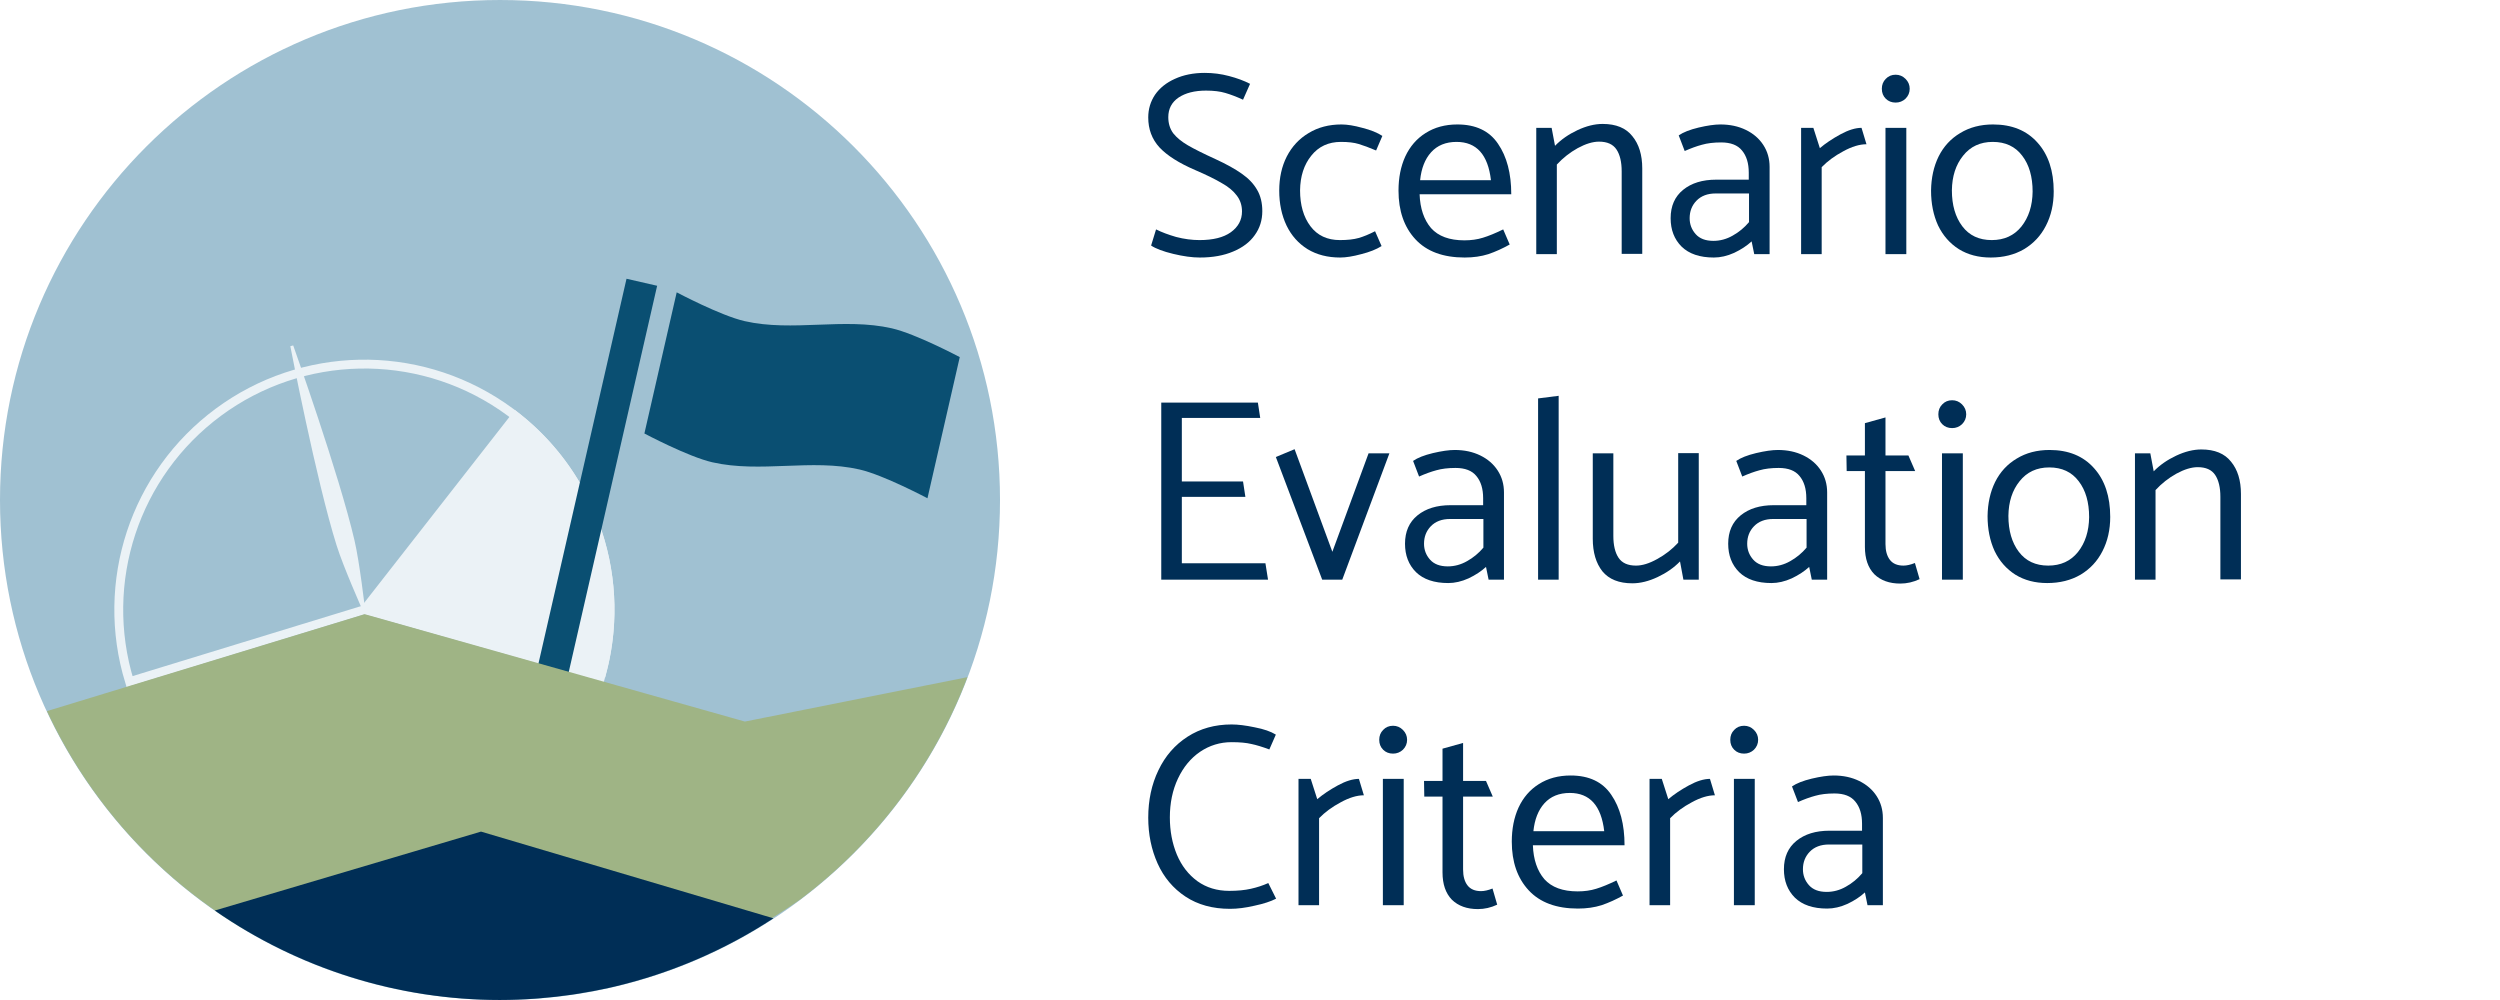
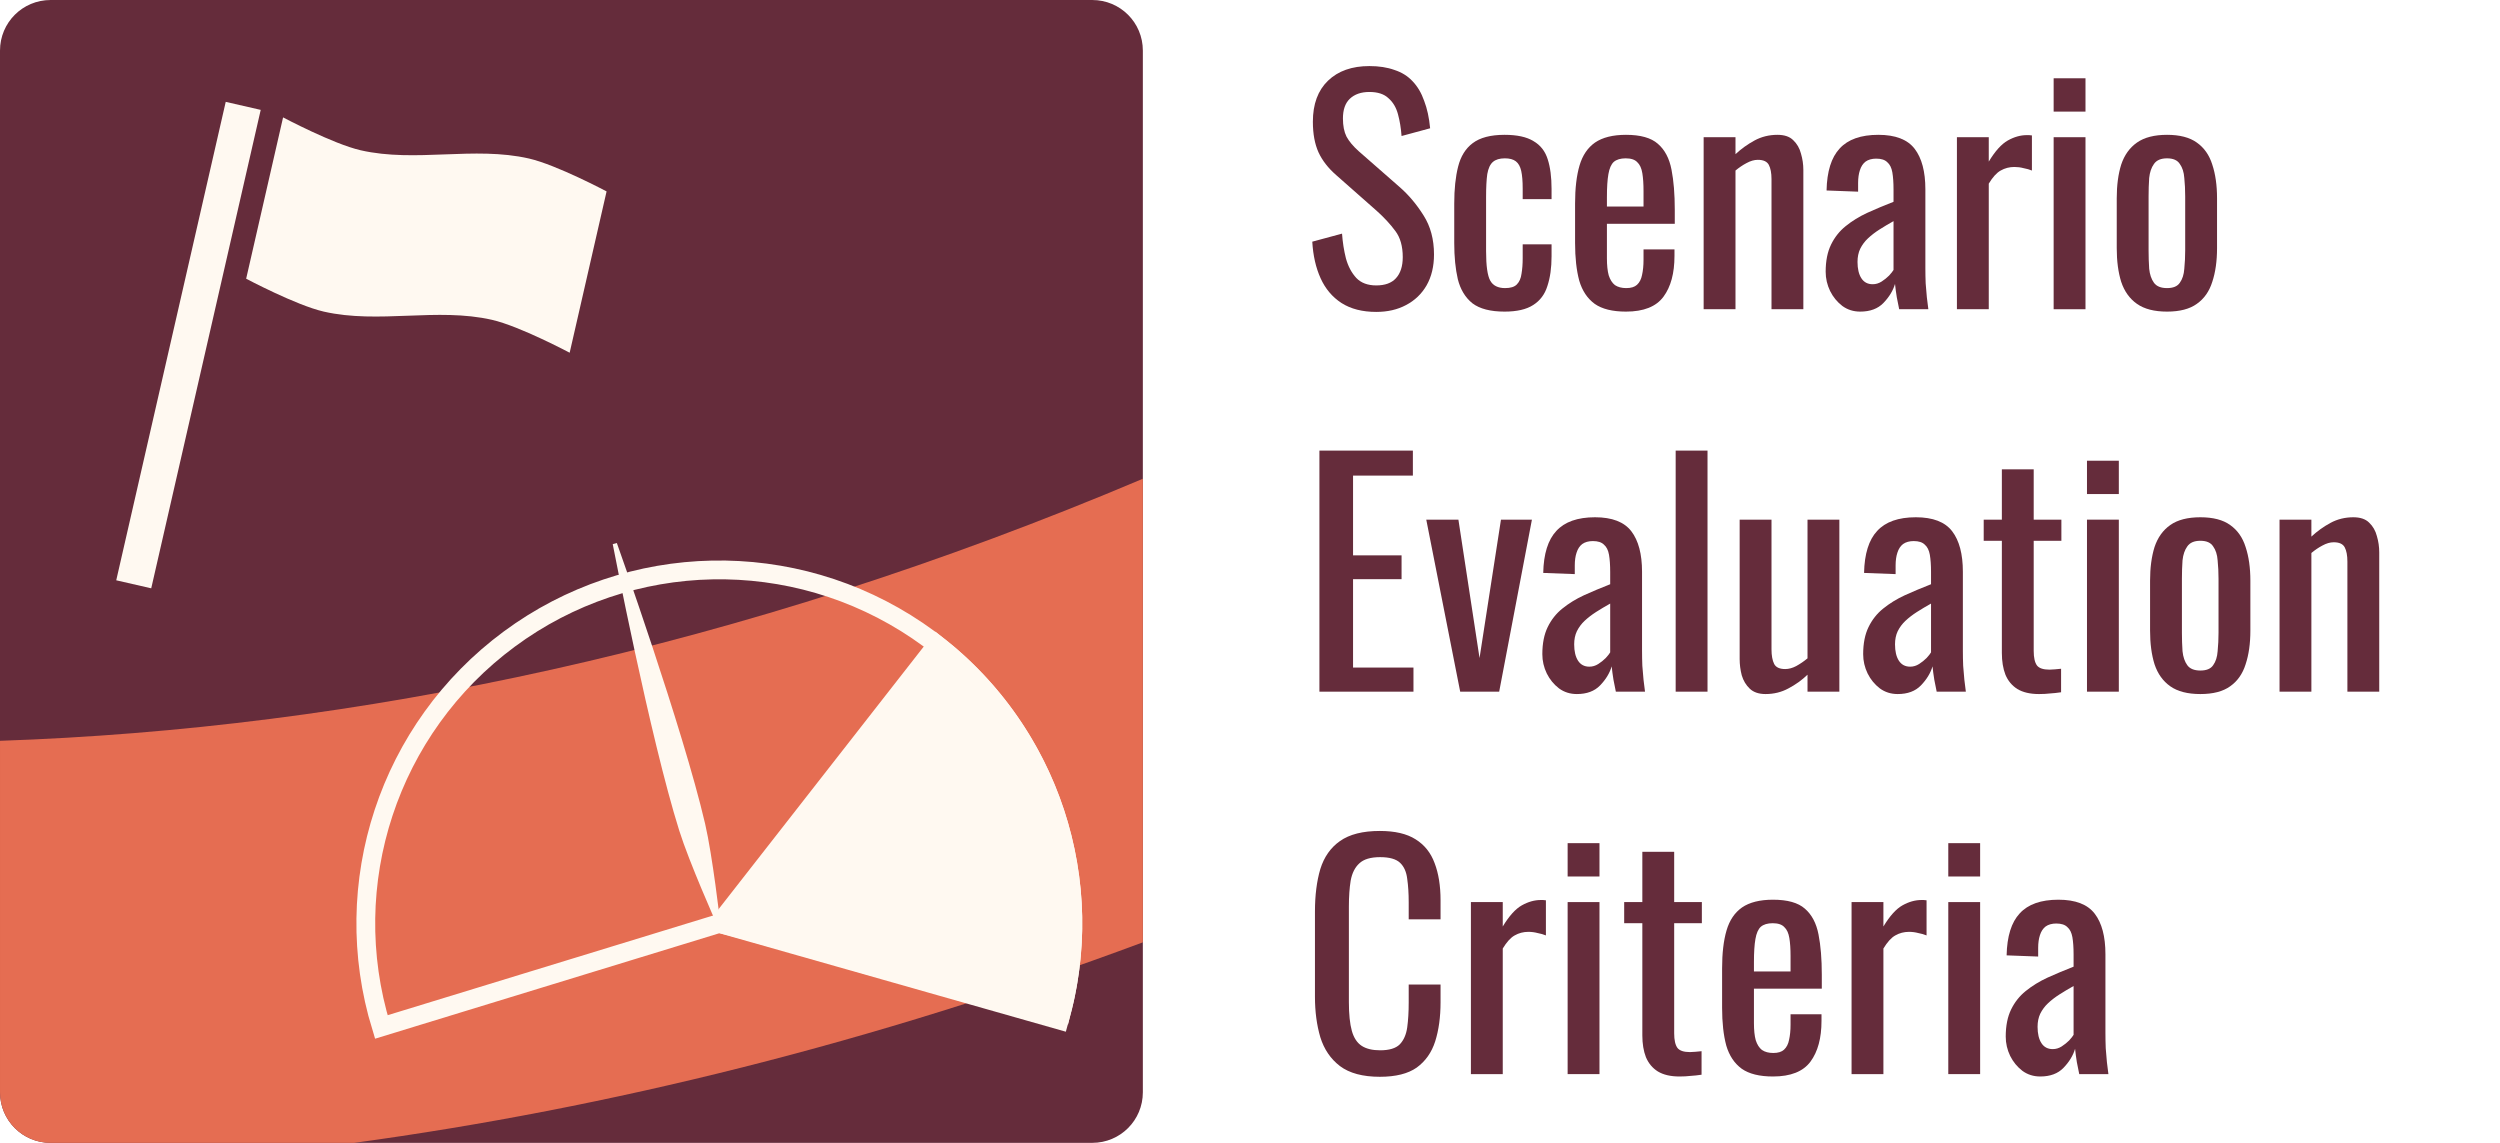
- <svg xmlns="http://www.w3.org/2000/svg" version="1.1" id="svg2" xml:space="preserve" width="640" height="256" viewBox="0 0 640 256">
+ <svg xmlns="http://www.w3.org/2000/svg" version="1.1" id="svg2" xml:space="preserve" width="560" height="256" viewBox="0 0 560 256">
  <defs id="defs6" />
  <g id="g8" transform="matrix(1.333333,0,0,-1.333333,-474.3139,3852.588)">
    <g id="path1038" transform="matrix(2.834646,0,0,-2.834646,611.0355,2909.929)" />
-     <g aria-label="Scenario Evaluation Criteria" transform="scale(1,-1)" id="text381" style="font-size:50px;font-family:Catamaran;-inkscape-font-specification:Catamaran;fill:#002e56;stroke-width:1.701">
-       <path d="m 576.748,-2842.296 q 1.35,0.9 4.25,1.6 2.9,0.7 5.1,0.7 3.7,0 6.4,-1.15 2.75,-1.15 4.15,-3.15 1.45,-2 1.45,-4.6 0,-2.4 -1,-4.1 -1,-1.75 -2.95,-3.1 -1.9,-1.35 -5.05,-2.8 -3.5,-1.6 -5.3,-2.65 -1.8,-1.05 -2.8,-2.3 -0.95,-1.3 -0.95,-3.1 0,-2.4 1.95,-3.75 2,-1.35 5.3,-1.35 2.2,0 3.7,0.45 1.55,0.45 3.4,1.3 l 1.35,-3.05 q -1.75,-0.9 -4.05,-1.5 -2.25,-0.6 -4.65,-0.6 -3.25,0 -5.75,1.15 -2.45,1.1 -3.8,3.05 -1.3,1.95 -1.3,4.35 0,3.4 2.15,5.75 2.2,2.35 6.85,4.35 3.25,1.4 5.1,2.5 1.9,1.05 2.9,2.4 1,1.3 1,3.05 0,2.45 -2.15,4 -2.1,1.5 -6,1.5 -2.2,0 -4.5,-0.6 -2.25,-0.65 -3.85,-1.45 z" id="path303" />
-       <path d="m 619.748,-2845.046 q -1.75,0.9 -3.15,1.3 -1.4,0.4 -3.6,0.4 -3.65,0 -5.65,-2.65 -2,-2.65 -2,-6.9 0.05,-4.05 2.15,-6.65 2.1,-2.65 5.7,-2.65 2.1,0 3.4,0.4 1.35,0.4 3.35,1.25 l 1.2,-2.8 q -1.45,-0.95 -3.85,-1.55 -2.35,-0.65 -4,-0.65 -3.6,0 -6.3,1.65 -2.7,1.6 -4.2,4.5 -1.45,2.85 -1.45,6.55 0,3.75 1.4,6.7 1.4,2.9 4.05,4.55 2.65,1.6 6.25,1.6 1.65,0 4.05,-0.65 2.4,-0.6 3.9,-1.55 z" id="path305" />
-       <path d="m 645.898,-2852.146 q 0,-6 -2.55,-9.7 -2.5,-3.7 -7.8,-3.7 -3.5,0 -6.1,1.65 -2.55,1.6 -3.9,4.5 -1.3,2.85 -1.3,6.55 0,5.85 3.25,9.35 3.25,3.5 9.45,3.5 2.5,0 4.55,-0.65 2.05,-0.7 4.1,-1.85 l -1.25,-2.9 q -2.25,1.1 -3.9,1.6 -1.6,0.5 -3.55,0.5 -4.3,0 -6.4,-2.35 -2.05,-2.4 -2.2,-6.5 z m -17.5,-2.7 q 0.35,-3.4 2.1,-5.35 1.8,-2 4.9,-2 5.75,0 6.6,7.35 z" id="path307" />
-       <path d="m 654.648,-2857.846 q 1.75,-1.9 4,-3.15 2.3,-1.25 4.1,-1.25 2.35,0 3.35,1.5 1,1.5 1,4.2 v 15.85 h 3.95 v -16.4 q 0,-3.9 -1.9,-6.2 -1.85,-2.35 -5.7,-2.35 -2.3,0 -4.85,1.2 -2.55,1.2 -4.3,3 l -0.65,-3.45 h -2.95 v 24.25 h 3.95 z" id="path309" />
-       <path d="m 679.198,-2860.446 q 1.8,-0.8 3.3,-1.2 1.55,-0.45 3.7,-0.45 2.75,0 4,1.55 1.3,1.55 1.3,4.25 v 1.35 h -6.25 q -3.95,0 -6.35,1.95 -2.4,1.95 -2.4,5.45 0,3.35 2.1,5.45 2.15,2.1 6.2,2.1 1.9,0 3.9,-0.9 2,-0.95 3.35,-2.2 l 0.5,2.45 h 2.95 v -16.75 q 0,-2.35 -1.2,-4.2 -1.2,-1.85 -3.35,-2.9 -2.15,-1.05 -4.9,-1.05 -1.65,0 -4.2,0.6 -2.5,0.6 -3.8,1.5 z m 0.95,12.9 q 0,-2 1.3,-3.35 1.35,-1.4 3.7,-1.4 h 6.4 v 5.5 q -1.35,1.6 -3.15,2.6 -1.75,1 -3.7,1 -2.25,0 -3.4,-1.3 -1.15,-1.3 -1.15,-3.05 z" id="path311" />
-       <path d="m 705.498,-2857.346 q 1.7,-1.75 4.15,-3.05 2.45,-1.35 4.45,-1.35 l -0.95,-3.15 q -1.75,0 -4.05,1.25 -2.3,1.25 -3.95,2.65 l -1.25,-3.9 h -2.35 v 24.25 h 3.95 z" id="path313" />
-       <path d="m 719.698,-2869.746 q 1.1,0 1.9,-0.75 0.8,-0.8 0.8,-1.9 0,-1.1 -0.8,-1.9 -0.8,-0.8 -1.9,-0.8 -1.15,0 -1.9,0.8 -0.75,0.75 -0.75,1.9 0,1.15 0.75,1.9 0.75,0.75 1.9,0.75 z m 2.05,29.1 v -24.25 h -4 v 24.25 z" id="path315" />
-       <path d="m 750.048,-2852.696 q 0,3.7 -1.5,6.6 -1.45,2.85 -4.2,4.5 -2.75,1.6 -6.4,1.6 -3.5,0 -6.1,-1.6 -2.6,-1.65 -4,-4.55 -1.35,-2.95 -1.35,-6.7 0.05,-3.7 1.45,-6.55 1.45,-2.9 4.15,-4.5 2.7,-1.65 6.3,-1.65 5.45,0 8.55,3.5 3.1,3.45 3.1,9.35 z m -11.9,9.35 q 3.6,0 5.7,-2.6 2.1,-2.65 2.15,-6.7 0,-4.3 -2,-6.9 -2,-2.65 -5.65,-2.65 -3.6,0 -5.7,2.65 -2.1,2.6 -2.15,6.65 0,4.25 2,6.9 2,2.65 5.65,2.65 z" id="path317" />
-       <path d="m 599.198,-2778.146 -0.5,-3.15 h -16.05 v -12.75 h 12.2 l -0.45,-2.95 h -11.75 v -12.2 h 15.05 l -0.45,-2.95 h -18.55 v 34 z" id="path319" />
-       <path d="m 613.448,-2778.146 9.05,-24.25 h -4 l -6.95,18.9 -7.25,-19.7 -3.6,1.5 8.9,23.55 z" id="path321" />
-       <path d="m 628.198,-2797.946 q 1.8,-0.8 3.3,-1.2 1.55,-0.45 3.7,-0.45 2.75,0 4,1.55 1.3,1.55 1.3,4.25 v 1.35 h -6.25 q -3.95,0 -6.35,1.95 -2.4,1.95 -2.4,5.45 0,3.35 2.1,5.45 2.15,2.1 6.2,2.1 1.9,0 3.9,-0.9 2,-0.95 3.35,-2.2 l 0.5,2.45 h 2.95 v -16.75 q 0,-2.35 -1.2,-4.2 -1.2,-1.85 -3.35,-2.9 -2.15,-1.05 -4.9,-1.05 -1.65,0 -4.2,0.6 -2.5,0.6 -3.8,1.5 z m 0.95,12.9 q 0,-2 1.3,-3.35 1.35,-1.4 3.7,-1.4 h 6.4 v 5.5 q -1.35,1.6 -3.15,2.6 -1.75,1 -3.7,1 -2.25,0 -3.4,-1.3 -1.15,-1.3 -1.15,-3.05 z" id="path323" />
-       <path d="m 654.998,-2778.146 v -35.3 l -3.95,0.5 v 34.8 z" id="path325" />
-       <path d="m 677.948,-2785.246 q -1.75,1.9 -4.05,3.15 -2.25,1.25 -4.05,1.25 -2.35,0 -3.35,-1.5 -1,-1.5 -1,-4.2 v -15.85 h -3.95 v 16.4 q 0,3.9 1.85,6.25 1.9,2.3 5.75,2.3 2.3,0 4.85,-1.2 2.55,-1.2 4.3,-3 l 0.65,3.5 h 2.95 v -24.3 h -3.95 z" id="path327" />
-       <path d="m 690.248,-2797.946 q 1.8,-0.8 3.3,-1.2 1.55,-0.45 3.7,-0.45 2.75,0 4,1.55 1.3,1.55 1.3,4.25 v 1.35 h -6.25 q -3.95,0 -6.35,1.95 -2.4,1.95 -2.4,5.45 0,3.35 2.1,5.45 2.15,2.1 6.2,2.1 1.9,0 3.9,-0.9 2,-0.95 3.35,-2.2 l 0.5,2.45 h 2.95 v -16.75 q 0,-2.35 -1.2,-4.2 -1.2,-1.85 -3.35,-2.9 -2.15,-1.05 -4.9,-1.05 -1.65,0 -4.2,0.6 -2.5,0.6 -3.8,1.5 z m 0.95,12.9 q 0,-2 1.3,-3.35 1.35,-1.4 3.7,-1.4 h 6.4 v 5.5 q -1.35,1.6 -3.15,2.6 -1.75,1 -3.7,1 -2.25,0 -3.4,-1.3 -1.15,-1.3 -1.15,-3.05 z" id="path329" />
-       <path d="m 717.748,-2801.996 v -7.3 l -3.95,1.1 v 6.2 h -3.55 l 0.05,3 h 3.5 v 14.55 q 0,3.4 1.8,5.25 1.85,1.8 5,1.8 1.9,0 3.7,-0.85 l -0.9,-3.1 q -1.25,0.5 -2.2,0.5 -1.75,0 -2.6,-1.1 -0.85,-1.1 -0.85,-3.05 v -14 h 5.7 l -1.3,-3 z" id="path331" />
-       <path d="m 730.548,-2807.246 q 1.1,0 1.9,-0.75 0.8,-0.8 0.8,-1.9 0,-1.1 -0.8,-1.9 -0.8,-0.8 -1.9,-0.8 -1.15,0 -1.9,0.8 -0.75,0.75 -0.75,1.9 0,1.15 0.75,1.9 0.75,0.75 1.9,0.75 z m 2.05,29.1 v -24.25 h -4 v 24.25 z" id="path333" />
-       <path d="m 760.898,-2790.196 q 0,3.7 -1.5,6.6 -1.45,2.85 -4.2,4.5 -2.75,1.6 -6.4,1.6 -3.5,0 -6.1,-1.6 -2.6,-1.65 -4,-4.55 -1.35,-2.95 -1.35,-6.7 0.05,-3.7 1.45,-6.55 1.45,-2.9 4.15,-4.5 2.7,-1.65 6.3,-1.65 5.45,0 8.55,3.5 3.1,3.45 3.1,9.35 z m -11.9,9.35 q 3.6,0 5.7,-2.6 2.1,-2.65 2.15,-6.7 0,-4.3 -2,-6.9 -2,-2.65 -5.65,-2.65 -3.6,0 -5.7,2.65 -2.1,2.6 -2.15,6.65 0,4.25 2,6.9 2,2.65 5.65,2.65 z" id="path335" />
-       <path d="m 769.598,-2795.346 q 1.75,-1.9 4,-3.15 2.3,-1.25 4.1,-1.25 2.35,0 3.35,1.5 1,1.5 1,4.2 v 15.85 h 3.95 v -16.4 q 0,-3.9 -1.9,-6.2 -1.85,-2.35 -5.7,-2.35 -2.3,0 -4.85,1.2 -2.55,1.2 -4.3,3 l -0.65,-3.45 h -2.95 v 24.25 h 3.95 z" id="path337" />
-       <path d="m 600.698,-2748.396 q -1.45,-0.9 -4.05,-1.4 -2.6,-0.55 -4.45,-0.55 -4.8,0 -8.45,2.35 -3.65,2.35 -5.6,6.45 -1.95,4.05 -1.95,9.1 0,4.8 1.8,8.8 1.8,4 5.35,6.35 3.55,2.35 8.55,2.35 2.15,0 4.7,-0.6 2.6,-0.55 4.15,-1.35 l -1.5,-3 q -1.55,0.7 -3.35,1.1 -1.75,0.4 -4.15,0.4 -3.5,0 -6.1,-1.85 -2.6,-1.9 -3.95,-5.1 -1.35,-3.25 -1.35,-7.15 0,-4.15 1.55,-7.45 1.55,-3.3 4.25,-5.15 2.75,-1.85 6.05,-1.85 2.35,0 3.8,0.35 1.45,0.3 3.45,1.05 z" id="path339" />
-       <path d="m 608.998,-2732.346 q 1.7,-1.75 4.15,-3.05 2.45,-1.35 4.45,-1.35 l -0.95,-3.15 q -1.75,0 -4.05,1.25 -2.3,1.25 -3.95,2.65 l -1.25,-3.9 h -2.35 v 24.25 h 3.95 z" id="path341" />
-       <path d="m 623.198,-2744.746 q 1.1,0 1.9,-0.75 0.8,-0.8 0.8,-1.9 0,-1.1 -0.8,-1.9 -0.8,-0.8 -1.9,-0.8 -1.15,0 -1.9,0.8 -0.75,0.75 -0.75,1.9 0,1.15 0.75,1.9 0.75,0.75 1.9,0.75 z m 2.05,29.1 v -24.25 h -4 v 24.25 z" id="path343" />
-       <path d="m 636.648,-2739.496 v -7.3 l -3.95,1.1 v 6.2 h -3.55 l 0.05,3 h 3.5 v 14.55 q 0,3.4 1.8,5.25 1.85,1.8 5,1.8 1.9,0 3.7,-0.85 l -0.9,-3.1 q -1.25,0.5 -2.2,0.5 -1.75,0 -2.6,-1.1 -0.85,-1.1 -0.85,-3.05 v -14 h 5.7 l -1.3,-3 z" id="path345" />
-       <path d="m 667.648,-2727.146 q 0,-6 -2.55,-9.7 -2.5,-3.7 -7.8,-3.7 -3.5,0 -6.1,1.65 -2.55,1.6 -3.9,4.5 -1.3,2.85 -1.3,6.55 0,5.85 3.25,9.35 3.25,3.5 9.45,3.5 2.5,0 4.55,-0.65 2.05,-0.7 4.1,-1.85 l -1.25,-2.9 q -2.25,1.1 -3.9,1.6 -1.6,0.5 -3.55,0.5 -4.3,0 -6.4,-2.35 -2.05,-2.4 -2.2,-6.5 z m -17.5,-2.7 q 0.35,-3.4 2.1,-5.35 1.8,-2 4.9,-2 5.75,0 6.6,7.35 z" id="path347" />
-       <path d="m 676.398,-2732.346 q 1.7,-1.75 4.15,-3.05 2.45,-1.35 4.45,-1.35 l -0.95,-3.15 q -1.75,0 -4.05,1.25 -2.3,1.25 -3.95,2.65 l -1.25,-3.9 h -2.35 v 24.25 h 3.95 z" id="path349" />
-       <path d="m 690.598,-2744.746 q 1.1,0 1.9,-0.75 0.8,-0.8 0.8,-1.9 0,-1.1 -0.8,-1.9 -0.8,-0.8 -1.9,-0.8 -1.15,0 -1.9,0.8 -0.75,0.75 -0.75,1.9 0,1.15 0.75,1.9 0.75,0.75 1.9,0.75 z m 2.05,29.1 v -24.25 h -4 v 24.25 z" id="path351" />
-       <path d="m 700.948,-2735.446 q 1.8,-0.8 3.3,-1.2 1.55,-0.45 3.7,-0.45 2.75,0 4,1.55 1.3,1.55 1.3,4.25 v 1.35 h -6.25 q -3.95,0 -6.35,1.95 -2.4,1.95 -2.4,5.45 0,3.35 2.1,5.45 2.15,2.1 6.2,2.1 1.9,0 3.9,-0.9 2,-0.95 3.35,-2.2 l 0.5,2.45 h 2.95 v -16.75 q 0,-2.35 -1.2,-4.2 -1.2,-1.85 -3.35,-2.9 -2.15,-1.05 -4.9,-1.05 -1.65,0 -4.2,0.6 -2.5,0.6 -3.8,1.5 z m 0.95,12.9 q 0,-2 1.3,-3.35 1.35,-1.4 3.7,-1.4 h 6.4 v 5.5 q -1.35,1.6 -3.15,2.6 -1.75,1 -3.7,1 -2.25,0 -3.4,-1.3 -1.15,-1.3 -1.15,-3.05 z" id="path353" />
+     <g id="g1921" transform="matrix(2.834646,0,0,-2.834646,67.73544,2889.441)">
+       <path id="rect243" clip-path="none" style="fill:#652c3b;stroke-width:2.053" d="M 104.6 9.7506889e-07 C 102.938 9.7506889e-07 101.6 1.338 101.6 3 L 101.6 64.734 C 101.6 66.396 102.938 67.733 104.6 67.733 L 166.334 67.733 C 167.996 67.733 169.333 66.396 169.333 64.734 L 169.333 3 C 169.333 1.338 167.996 9.7506889e-07 166.334 9.7506889e-07 L 104.6 9.7506889e-07 z " />
+       <path id="path1772" clip-path="none" style="stroke-width:2.053;fill:#e56d52;fill-opacity:1" d="M 165.583 95.676 C 141.545 105.844 118.796 110.488 97.85 111.207 L 97.85 132.035 C 97.85 133.697 99.187 135.035 100.849 135.035 L 118.837 135.035 C 133.924 132.976 149.553 129.118 165.583 123.15 L 165.583 95.676 z " transform="translate(3.750401,-67.30178)" />
+       <g id="g1713" transform="matrix(1.093526,0.6246449,-0.6246449,1.093526,199.6829,121.7215)">
+         <path style="fill:none;fill-opacity:1;stroke:#fff9f1;stroke-width:0.884;stroke-dasharray:none;stroke-opacity:1" id="path1707" d="m -76.014,-12.231 a 16.637,16.637 0 0 1 -3.826,-18.836 16.637,16.637 0 0 1 16.491,-9.874 16.637,16.637 0 0 1 14.797,12.267 l -16.066,4.321 z" />
+         <path style="fill:#fff9f1;fill-opacity:1;stroke:#fff9f1;stroke-width:0.884;stroke-dasharray:none;stroke-opacity:1" id="path1709" d="m -62.226,-40.817 a 16.637,16.637 0 0 1 13.76,12.478 l -16.152,3.986 z" />
+         <path style="color:#000000;fill:#fff9f1;fill-opacity:1;-inkscape-stroke:none" d="m -77.828,-37.363 c 0,0 6.027,7.023 9.413,10.161 1.135,1.052 3.637,2.888 3.637,2.888 l 0.141,-0.141 c 0,0 -1.836,-2.501 -2.888,-3.637 -3.138,-3.386 -10.161,-9.413 -10.161,-9.413 z" id="path1711" />
+       </g>
+       <path id="path1715" style="fill:#fff9f1;fill-opacity:1;stroke:none;stroke-width:0.029;stroke-dasharray:none;stroke-opacity:1" d="m 118.377,6.957 c 0,0 2.968,1.576 4.598,1.949 3.259,0.746 6.717,-0.257 9.977,0.489 1.63,0.373 4.598,1.949 4.598,1.949 l -2.188,9.561 c 0,0 -2.968,-1.576 -4.598,-1.949 -3.259,-0.746 -6.717,0.257 -9.977,-0.489 -1.63,-0.373 -4.598,-1.949 -4.598,-1.949 z m -7.814,27.91 6.489,-28.355 -2.074,-0.475 -6.489,28.355 z" />
    </g>
-     <g id="g981" transform="matrix(2.834646,0,0,-2.834646,355.7355,2889.441)">
-       <circle style="fill:#a0c1d2;fill-opacity:1;stroke:none;stroke-width:2.508" id="path1268" cx="33.867" cy="33.867" r="33.867" />
-       <g id="g2237" transform="rotate(29.73591,-143.6132,176.6593)">
-         <path style="fill:none;fill-opacity:1;stroke:#ebf2f6;stroke-width:0.6;stroke-dasharray:none;stroke-opacity:1" id="path1588" d="m -76.014,-12.231 a 16.637,16.637 0 0 1 -3.826,-18.836 16.637,16.637 0 0 1 16.491,-9.874 16.637,16.637 0 0 1 14.797,12.267 l -16.066,4.321 z" />
-         <path style="fill:#ebf2f6;fill-opacity:1;stroke:#ebf2f6;stroke-width:0.6;stroke-dasharray:none;stroke-opacity:1" id="path2056" d="m -62.226,-40.817 a 16.637,16.637 0 0 1 13.76,12.478 l -16.152,3.986 z" />
-         <path style="color:#000000;fill:#ebf2f6;-inkscape-stroke:none" d="m -77.828,-37.363 c 0,0 6.027,7.023 9.413,10.161 1.135,1.052 3.637,2.888 3.637,2.888 l 0.141,-0.141 c 0,0 -1.836,-2.501 -2.888,-3.637 -3.138,-3.386 -10.161,-9.413 -10.161,-9.413 z" id="path2228" />
-       </g>
-       <path id="path6" style="fill:#0a4f72;fill-opacity:1;stroke:none;stroke-width:0.029;stroke-dasharray:none;stroke-opacity:1" d="m 45.835,19.801 c 0,0 2.968,1.576 4.598,1.949 3.259,0.746 6.717,-0.257 9.977,0.489 1.63,0.373 4.598,1.949 4.598,1.949 l -2.188,9.561 c 0,0 -2.968,-1.576 -4.598,-1.949 -3.259,-0.746 -6.717,0.257 -9.977,-0.489 -1.63,-0.373 -4.598,-1.949 -4.598,-1.949 z m -7.814,27.91 6.489,-28.355 -2.074,-0.475 -6.489,28.355 z" />
-       <path id="path1056" style="fill:#9fb485;fill-opacity:1;stroke:none;stroke-width:1.651" d="M 24.699,41.6 3.181,48.165 A 33.867,33.867 0 0 0 16.283,62.787 c 5.327,3.053 11.31,4.717 17.495,4.718 7.363,-8.46e-4 14.414,-2.355 20.41,-6.573 a 33.867,33.867 0 0 0 11.337,-15.067 l -15.071,3.008 z" />
-       <path style="fill:#ebf2f6;fill-opacity:1;stroke:none;stroke-width:1" d="m 41.713,47.512 9.037,-33.725" id="path1885" />
-       <path id="path2511" style="fill:#002e56;fill-opacity:1;stroke:none;stroke-width:1.651" d="m 32.58,56.327 -18.029,5.345 a 33.867,33.867 0 0 0 19.298,6.06 c 0.015,-3.4e-5 0.031,-4.63e-4 0.046,-5.17e-4 a 33.867,33.867 0 0 0 2.35,-0.088 c 0.117,-0.008 0.234,-0.018 0.35,-0.028 a 33.867,33.867 0 0 0 2.104,-0.237 c 0.15,-0.022 0.3,-0.045 0.45,-0.069 a 33.867,33.867 0 0 0 2.092,-0.396 c 0.107,-0.024 0.214,-0.049 0.321,-0.073 A 33.867,33.867 0 0 0 52.386,62.199 Z" />
+     <g aria-label="Scenario Evaluation Criteria" transform="scale(1,-1)" id="text378" style="font-size:50px;font-family:Catamaran;-inkscape-font-specification:Catamaran;fill:#652c3b;stroke:#652c3b;stroke-width:3.155">
+       <path d="m 586.948,-2837.041 q -3.5,0 -5.85,-1.5 -2.3,-1.5 -3.5,-4.15 -1.2,-2.65 -1.4,-6.15 l 5,-1.35 q 0.15,2.15 0.65,4.15 0.55,2 1.75,3.3 1.2,1.25 3.35,1.25 2.2,0 3.3,-1.2 1.15,-1.25 1.15,-3.55 0,-2.75 -1.25,-4.4 -1.25,-1.7 -3.15,-3.4 l -6.8,-6 q -2,-1.75 -2.95,-3.8 -0.95,-2.1 -0.95,-5.15 0,-4.45 2.55,-6.9 2.55,-2.45 6.95,-2.45 2.4,0 4.2,0.65 1.85,0.6 3.05,1.9 1.25,1.3 1.95,3.3 0.75,1.95 1,4.6 l -4.8,1.3 q -0.15,-2 -0.6,-3.65 -0.45,-1.7 -1.6,-2.7 -1.1,-1.05 -3.2,-1.05 -2.1,0 -3.3,1.15 -1.15,1.1 -1.15,3.3 0,1.85 0.6,3.05 0.65,1.2 2.05,2.45 l 6.85,6 q 2.3,2 4.05,4.8 1.75,2.75 1.75,6.55 0,3 -1.25,5.2 -1.25,2.15 -3.45,3.3 -2.15,1.15 -5,1.15 z" style="font-family:Oswald;-inkscape-font-specification:Oswald;stroke:none" id="path301" />
+       <path d="m 608.498,-2837.091 q -3.55,0 -5.4,-1.4 -1.8,-1.45 -2.45,-4.05 -0.6,-2.6 -0.6,-6.05 v -6.65 q 0,-3.65 0.65,-6.2 0.65,-2.6 2.45,-3.95 1.85,-1.4 5.35,-1.4 3.15,0 4.85,1.05 1.75,1 2.4,3.05 0.65,2 0.65,5 v 1.7 h -4.85 v -1.75 q 0,-1.9 -0.25,-3 -0.25,-1.1 -0.9,-1.6 -0.65,-0.5 -1.85,-0.5 -1.3,0 -2,0.6 -0.7,0.6 -0.95,2.05 -0.2,1.4 -0.2,3.85 v 9.1 q 0,3.7 0.7,4.95 0.7,1.25 2.5,1.25 1.35,0 1.95,-0.6 0.65,-0.65 0.8,-1.8 0.2,-1.15 0.2,-2.6 v -2.35 h 4.85 v 2 q 0,2.9 -0.7,5 -0.65,2.1 -2.4,3.2 -1.7,1.1 -4.8,1.1 z" style="font-family:Oswald;-inkscape-font-specification:Oswald;stroke:none" id="path303" />
+       <path d="m 628.898,-2837.091 q -3.4,0 -5.25,-1.3 -1.85,-1.35 -2.6,-3.9 -0.7,-2.6 -0.7,-6.35 v -6.6 q 0,-3.85 0.75,-6.4 0.75,-2.55 2.6,-3.85 1.9,-1.3 5.2,-1.3 3.65,0 5.35,1.5 1.75,1.5 2.3,4.35 0.55,2.8 0.55,6.75 v 2.35 h -11.4 v 5.8 q 0,1.75 0.3,2.85 0.35,1.1 1.05,1.65 0.75,0.5 1.9,0.5 1.2,0 1.8,-0.55 0.65,-0.6 0.85,-1.65 0.25,-1.1 0.25,-2.55 v -1.75 h 5.2 v 1.1 q 0,4.35 -1.85,6.85 -1.85,2.5 -6.3,2.5 z m -3.2,-17.65 h 6.15 v -2.6 q 0,-1.8 -0.2,-3 -0.2,-1.25 -0.85,-1.85 -0.6,-0.65 -1.95,-0.65 -1.3,0 -2,0.6 -0.65,0.6 -0.9,2.05 -0.25,1.4 -0.25,3.9 z" style="font-family:Oswald;-inkscape-font-specification:Oswald;stroke:none" id="path305" />
+       <path d="m 641.948,-2837.491 v -28.9 h 5.35 v 2.85 q 1.45,-1.35 3.2,-2.3 1.75,-0.95 3.85,-0.95 1.75,0 2.65,0.9 0.95,0.9 1.3,2.25 0.4,1.35 0.4,2.75 v 23.4 h -5.35 v -21.85 q 0,-1.55 -0.45,-2.4 -0.45,-0.85 -1.85,-0.85 -0.9,0 -1.9,0.55 -0.95,0.5 -1.85,1.25 v 23.3 z" style="font-family:Oswald;-inkscape-font-specification:Oswald;stroke:none" id="path307" />
+       <path d="m 668.248,-2837.091 q -1.7,0 -3,-0.95 -1.3,-1 -2.05,-2.5 -0.75,-1.55 -0.75,-3.25 0,-2.7 0.9,-4.55 0.9,-1.85 2.45,-3.1 1.6,-1.3 3.65,-2.25 2.1,-0.95 4.4,-1.85 v -2.05 q 0,-1.75 -0.2,-2.9 -0.2,-1.15 -0.85,-1.7 -0.6,-0.6 -1.85,-0.6 -1.1,0 -1.8,0.5 -0.65,0.5 -0.95,1.45 -0.3,0.9 -0.3,2.15 v 1.45 l -5.3,-0.2 q 0.1,-4.8 2.2,-7.05 2.1,-2.3 6.5,-2.3 4.3,0 6.1,2.35 1.8,2.35 1.8,6.8 v 13.2 q 0,1.35 0.05,2.6 0.1,1.25 0.2,2.35 0.15,1.05 0.25,2 h -4.9 q -0.15,-0.8 -0.4,-2 -0.2,-1.25 -0.3,-2.25 -0.5,1.7 -1.95,3.2 -1.4,1.45 -3.9,1.45 z m 2.1,-4.6 q 0.8,0 1.5,-0.45 0.7,-0.45 1.25,-1 0.55,-0.6 0.75,-0.95 v -8.2 q -1.25,0.7 -2.35,1.4 -1.1,0.7 -1.95,1.5 -0.8,0.75 -1.3,1.75 -0.45,0.95 -0.45,2.2 0,1.75 0.65,2.75 0.65,1 1.9,1 z" style="font-family:Oswald;-inkscape-font-specification:Oswald;stroke:none" id="path309" />
+       <path d="m 684.498,-2837.491 v -28.9 h 5.35 v 4.1 q 1.6,-2.65 3.2,-3.55 1.6,-0.9 3.2,-0.9 0.2,0 0.35,0 0.2,0 0.5,0.05 v 5.9 q -0.6,-0.25 -1.4,-0.4 -0.75,-0.2 -1.55,-0.2 -1.25,0 -2.3,0.6 -1,0.55 -2,2.2 v 21.1 z" style="font-family:Oswald;-inkscape-font-specification:Oswald;stroke:none" id="path311" />
+       <path d="m 700.748,-2837.491 v -28.9 h 5.35 v 28.9 z m 0,-33.2 v -5.6 h 5.35 v 5.6 z" style="font-family:Oswald;-inkscape-font-specification:Oswald;stroke:none" id="path313" />
+       <path d="m 719.798,-2837.091 q -3.2,0 -5.05,-1.3 -1.85,-1.3 -2.65,-3.7 -0.75,-2.4 -0.75,-5.65 v -8.4 q 0,-3.25 0.75,-5.65 0.8,-2.4 2.65,-3.7 1.85,-1.3 5.05,-1.3 3.2,0 5,1.3 1.85,1.3 2.6,3.7 0.8,2.4 0.8,5.65 v 8.4 q 0,3.25 -0.8,5.65 -0.75,2.4 -2.6,3.7 -1.8,1.3 -5,1.3 z m 0,-3.95 q 1.55,0 2.15,-0.9 0.65,-0.9 0.75,-2.35 0.15,-1.5 0.15,-3.1 v -9.05 q 0,-1.65 -0.15,-3.1 -0.1,-1.45 -0.75,-2.35 -0.6,-0.95 -2.15,-0.95 -1.55,0 -2.2,0.95 -0.65,0.9 -0.8,2.35 -0.1,1.45 -0.1,3.1 v 9.05 q 0,1.6 0.1,3.1 0.15,1.45 0.8,2.35 0.65,0.9 2.2,0.9 z" style="font-family:Oswald;-inkscape-font-specification:Oswald;stroke:none" id="path315" />
+       <path d="m 577.398,-2773.241 v -40.5 h 15.7 v 4.2 h -10.05 v 13.4 h 8.15 v 4 h -8.15 v 14.85 h 10.15 v 4.05 z" style="font-family:Oswald;-inkscape-font-specification:Oswald;stroke:none" id="path317" />
+       <path d="m 601.048,-2773.241 -5.7,-28.9 h 5.4 l 3.55,23.25 3.6,-23.25 h 5.2 l -5.5,28.9 z" style="font-family:Oswald;-inkscape-font-specification:Oswald;stroke:none" id="path319" />
+       <path d="m 620.648,-2772.841 q -1.7,0 -3,-0.95 -1.3,-1 -2.05,-2.5 -0.75,-1.55 -0.75,-3.25 0,-2.7 0.9,-4.55 0.9,-1.85 2.45,-3.1 1.6,-1.3 3.65,-2.25 2.1,-0.95 4.4,-1.85 v -2.05 q 0,-1.75 -0.2,-2.9 -0.2,-1.15 -0.85,-1.7 -0.6,-0.6 -1.85,-0.6 -1.1,0 -1.8,0.5 -0.65,0.5 -0.95,1.45 -0.3,0.9 -0.3,2.15 v 1.45 l -5.3,-0.2 q 0.1,-4.8 2.2,-7.05 2.1,-2.3 6.5,-2.3 4.3,0 6.1,2.35 1.8,2.35 1.8,6.8 v 13.2 q 0,1.35 0.05,2.6 0.1,1.25 0.2,2.35 0.15,1.05 0.25,2 h -4.9 q -0.15,-0.8 -0.4,-2 -0.2,-1.25 -0.3,-2.25 -0.5,1.7 -1.95,3.2 -1.4,1.45 -3.9,1.45 z m 2.1,-4.6 q 0.8,0 1.5,-0.45 0.7,-0.45 1.25,-1 0.55,-0.6 0.75,-0.95 v -8.2 q -1.25,0.7 -2.35,1.4 -1.1,0.7 -1.95,1.5 -0.8,0.75 -1.3,1.75 -0.45,0.95 -0.45,2.2 0,1.75 0.65,2.75 0.65,1 1.9,1 z" style="font-family:Oswald;-inkscape-font-specification:Oswald;stroke:none" id="path321" />
+       <path d="m 637.248,-2773.241 v -40.5 h 5.35 v 40.5 z" style="font-family:Oswald;-inkscape-font-specification:Oswald;stroke:none" id="path323" />
+       <path d="m 652.348,-2772.841 q -1.7,0 -2.65,-0.9 -0.95,-0.9 -1.35,-2.25 -0.35,-1.35 -0.35,-2.75 v -23.4 h 5.35 v 21.8 q 0,1.55 0.45,2.45 0.45,0.85 1.85,0.85 0.9,0 1.85,-0.5 1,-0.55 1.9,-1.3 v -23.3 h 5.35 v 28.9 h -5.35 v -2.85 q -1.4,1.35 -3.2,2.3 -1.75,0.95 -3.85,0.95 z" style="font-family:Oswald;-inkscape-font-specification:Oswald;stroke:none" id="path325" />
+       <path d="m 674.548,-2772.841 q -1.7,0 -3,-0.95 -1.3,-1 -2.05,-2.5 -0.75,-1.55 -0.75,-3.25 0,-2.7 0.9,-4.55 0.9,-1.85 2.45,-3.1 1.6,-1.3 3.65,-2.25 2.1,-0.95 4.4,-1.85 v -2.05 q 0,-1.75 -0.2,-2.9 -0.2,-1.15 -0.85,-1.7 -0.6,-0.6 -1.85,-0.6 -1.1,0 -1.8,0.5 -0.65,0.5 -0.95,1.45 -0.3,0.9 -0.3,2.15 v 1.45 l -5.3,-0.2 q 0.1,-4.8 2.2,-7.05 2.1,-2.3 6.5,-2.3 4.3,0 6.1,2.35 1.8,2.35 1.8,6.8 v 13.2 q 0,1.35 0.05,2.6 0.1,1.25 0.2,2.35 0.15,1.05 0.25,2 h -4.9 q -0.15,-0.8 -0.4,-2 -0.2,-1.25 -0.3,-2.25 -0.5,1.7 -1.95,3.2 -1.4,1.45 -3.9,1.45 z m 2.1,-4.6 q 0.8,0 1.5,-0.45 0.7,-0.45 1.25,-1 0.55,-0.6 0.75,-0.95 v -8.2 q -1.25,0.7 -2.35,1.4 -1.1,0.7 -1.95,1.5 -0.8,0.75 -1.3,1.75 -0.45,0.95 -0.45,2.2 0,1.75 0.65,2.75 0.65,1 1.9,1 z" style="font-family:Oswald;-inkscape-font-specification:Oswald;stroke:none" id="path327" />
+       <path d="m 698.298,-2772.841 q -2.25,0 -3.65,-0.85 -1.35,-0.85 -2,-2.4 -0.6,-1.55 -0.6,-3.65 v -18.85 h -3.05 v -3.55 h 3.05 v -8.45 h 5.35 v 8.45 h 4.65 v 3.55 h -4.65 v 18.5 q 0,1.7 0.55,2.45 0.55,0.7 2.1,0.7 0.4,0 0.9,-0.05 0.55,-0.05 1.05,-0.1 v 3.95 q -1,0.15 -1.85,0.2 -0.85,0.1 -1.85,0.1 z" style="font-family:Oswald;-inkscape-font-specification:Oswald;stroke:none" id="path329" />
+       <path d="m 706.348,-2773.241 v -28.9 h 5.35 v 28.9 z m 0,-33.2 v -5.6 h 5.35 v 5.6 z" style="font-family:Oswald;-inkscape-font-specification:Oswald;stroke:none" id="path331" />
+       <path d="m 725.398,-2772.841 q -3.2,0 -5.05,-1.3 -1.85,-1.3 -2.65,-3.7 -0.75,-2.4 -0.75,-5.65 v -8.4 q 0,-3.25 0.75,-5.65 0.8,-2.4 2.65,-3.7 1.85,-1.3 5.05,-1.3 3.2,0 5,1.3 1.85,1.3 2.6,3.7 0.8,2.4 0.8,5.65 v 8.4 q 0,3.25 -0.8,5.65 -0.75,2.4 -2.6,3.7 -1.8,1.3 -5,1.3 z m 0,-3.95 q 1.55,0 2.15,-0.9 0.65,-0.9 0.75,-2.35 0.15,-1.5 0.15,-3.1 v -9.05 q 0,-1.65 -0.15,-3.1 -0.1,-1.45 -0.75,-2.35 -0.6,-0.95 -2.15,-0.95 -1.55,0 -2.2,0.95 -0.65,0.9 -0.8,2.35 -0.1,1.45 -0.1,3.1 v 9.05 q 0,1.6 0.1,3.1 0.15,1.45 0.8,2.35 0.65,0.9 2.2,0.9 z" style="font-family:Oswald;-inkscape-font-specification:Oswald;stroke:none" id="path333" />
+       <path d="m 738.698,-2773.241 v -28.9 h 5.35 v 2.85 q 1.45,-1.35 3.2,-2.3 1.75,-0.95 3.85,-0.95 1.75,0 2.65,0.9 0.95,0.9 1.3,2.25 0.4,1.35 0.4,2.75 v 23.4 h -5.35 v -21.85 q 0,-1.55 -0.45,-2.4 -0.45,-0.85 -1.85,-0.85 -0.9,0 -1.9,0.55 -0.95,0.5 -1.85,1.25 v 23.3 z" style="font-family:Oswald;-inkscape-font-specification:Oswald;stroke:none" id="path335" />
+       <path d="m 587.548,-2708.541 q -4.3,0 -6.7,-1.8 -2.35,-1.8 -3.3,-4.85 -0.9,-3.05 -0.9,-6.8 v -14.3 q 0,-4.1 0.9,-7.15 0.95,-3.05 3.3,-4.7 2.4,-1.7 6.7,-1.7 3.8,0 6,1.4 2.25,1.4 3.2,4 1,2.6 1,6.25 v 3.2 h -5.35 v -2.85 q 0,-2.25 -0.25,-3.95 -0.2,-1.75 -1.2,-2.7 -1,-0.95 -3.35,-0.95 -2.4,0 -3.5,1.05 -1.1,1 -1.45,2.9 -0.3,1.85 -0.3,4.35 v 16.05 q 0,3.05 0.5,4.85 0.5,1.75 1.65,2.5 1.15,0.75 3.1,0.75 2.3,0 3.3,-1 1,-1.05 1.25,-2.85 0.25,-1.8 0.25,-4.2 v -3 h 5.35 v 3 q 0,3.7 -0.9,6.55 -0.9,2.8 -3.1,4.4 -2.2,1.55 -6.2,1.55 z" style="font-family:Oswald;-inkscape-font-specification:Oswald;stroke:none" id="path337" />
+       <path d="m 602.848,-2708.991 v -28.9 h 5.35 v 4.1 q 1.6,-2.65 3.2,-3.55 1.6,-0.9 3.2,-0.9 0.2,0 0.35,0 0.2,0 0.5,0.05 v 5.9 q -0.6,-0.25 -1.4,-0.4 -0.75,-0.2 -1.55,-0.2 -1.25,0 -2.3,0.6 -1,0.55 -2,2.2 v 21.1 z" style="font-family:Oswald;-inkscape-font-specification:Oswald;stroke:none" id="path339" />
+       <path d="m 619.098,-2708.991 v -28.9 h 5.35 v 28.9 z m 0,-33.2 v -5.6 h 5.35 v 5.6 z" style="font-family:Oswald;-inkscape-font-specification:Oswald;stroke:none" id="path341" />
+       <path d="m 637.898,-2708.591 q -2.25,0 -3.65,-0.85 -1.35,-0.85 -2,-2.4 -0.6,-1.55 -0.6,-3.65 v -18.85 h -3.05 v -3.55 h 3.05 v -8.45 h 5.35 v 8.45 h 4.65 v 3.55 h -4.65 v 18.5 q 0,1.7 0.55,2.45 0.55,0.7 2.1,0.7 0.4,0 0.9,-0.05 0.55,-0.05 1.05,-0.1 v 3.95 q -1,0.15 -1.85,0.2 -0.85,0.1 -1.85,0.1 z" style="font-family:Oswald;-inkscape-font-specification:Oswald;stroke:none" id="path343" />
+       <path d="m 653.598,-2708.591 q -3.4,0 -5.25,-1.3 -1.85,-1.35 -2.6,-3.9 -0.7,-2.6 -0.7,-6.35 v -6.6 q 0,-3.85 0.75,-6.4 0.75,-2.55 2.6,-3.85 1.9,-1.3 5.2,-1.3 3.65,0 5.35,1.5 1.75,1.5 2.3,4.35 0.55,2.8 0.55,6.75 v 2.35 h -11.4 v 5.8 q 0,1.75 0.3,2.85 0.35,1.1 1.05,1.65 0.75,0.5 1.9,0.5 1.2,0 1.8,-0.55 0.65,-0.6 0.85,-1.65 0.25,-1.1 0.25,-2.55 v -1.75 h 5.2 v 1.1 q 0,4.35 -1.85,6.85 -1.85,2.5 -6.3,2.5 z m -3.2,-17.65 h 6.15 v -2.6 q 0,-1.8 -0.2,-3 -0.2,-1.25 -0.85,-1.85 -0.6,-0.65 -1.95,-0.65 -1.3,0 -2,0.6 -0.65,0.6 -0.9,2.05 -0.25,1.4 -0.25,3.9 z" style="font-family:Oswald;-inkscape-font-specification:Oswald;stroke:none" id="path345" />
+       <path d="m 666.798,-2708.991 v -28.9 h 5.35 v 4.1 q 1.6,-2.65 3.2,-3.55 1.6,-0.9 3.2,-0.9 0.2,0 0.35,0 0.2,0 0.5,0.05 v 5.9 q -0.6,-0.25 -1.4,-0.4 -0.75,-0.2 -1.55,-0.2 -1.25,0 -2.3,0.6 -1,0.55 -2,2.2 v 21.1 z" style="font-family:Oswald;-inkscape-font-specification:Oswald;stroke:none" id="path347" />
+       <path d="m 683.048,-2708.991 v -28.9 h 5.35 v 28.9 z m 0,-33.2 v -5.6 h 5.35 v 5.6 z" style="font-family:Oswald;-inkscape-font-specification:Oswald;stroke:none" id="path349" />
+       <path d="m 698.498,-2708.591 q -1.7,0 -3,-0.95 -1.3,-1 -2.05,-2.5 -0.75,-1.55 -0.75,-3.25 0,-2.7 0.9,-4.55 0.9,-1.85 2.45,-3.1 1.6,-1.3 3.65,-2.25 2.1,-0.95 4.4,-1.85 v -2.05 q 0,-1.75 -0.2,-2.9 -0.2,-1.15 -0.85,-1.7 -0.6,-0.6 -1.85,-0.6 -1.1,0 -1.8,0.5 -0.65,0.5 -0.95,1.45 -0.3,0.9 -0.3,2.15 v 1.45 l -5.3,-0.2 q 0.1,-4.8 2.2,-7.05 2.1,-2.3 6.5,-2.3 4.3,0 6.1,2.35 1.8,2.35 1.8,6.8 v 13.2 q 0,1.35 0.05,2.6 0.1,1.25 0.2,2.35 0.15,1.05 0.25,2 h -4.9 q -0.15,-0.8 -0.4,-2 -0.2,-1.25 -0.3,-2.25 -0.5,1.7 -1.95,3.2 -1.4,1.45 -3.9,1.45 z m 2.1,-4.6 q 0.8,0 1.5,-0.45 0.7,-0.45 1.25,-1 0.55,-0.6 0.75,-0.95 v -8.2 q -1.25,0.7 -2.35,1.4 -1.1,0.7 -1.95,1.5 -0.8,0.75 -1.3,1.75 -0.45,0.95 -0.45,2.2 0,1.75 0.65,2.75 0.65,1 1.9,1 z" style="font-family:Oswald;-inkscape-font-specification:Oswald;stroke:none" id="path351" />
    </g>
  </g>
</svg>
